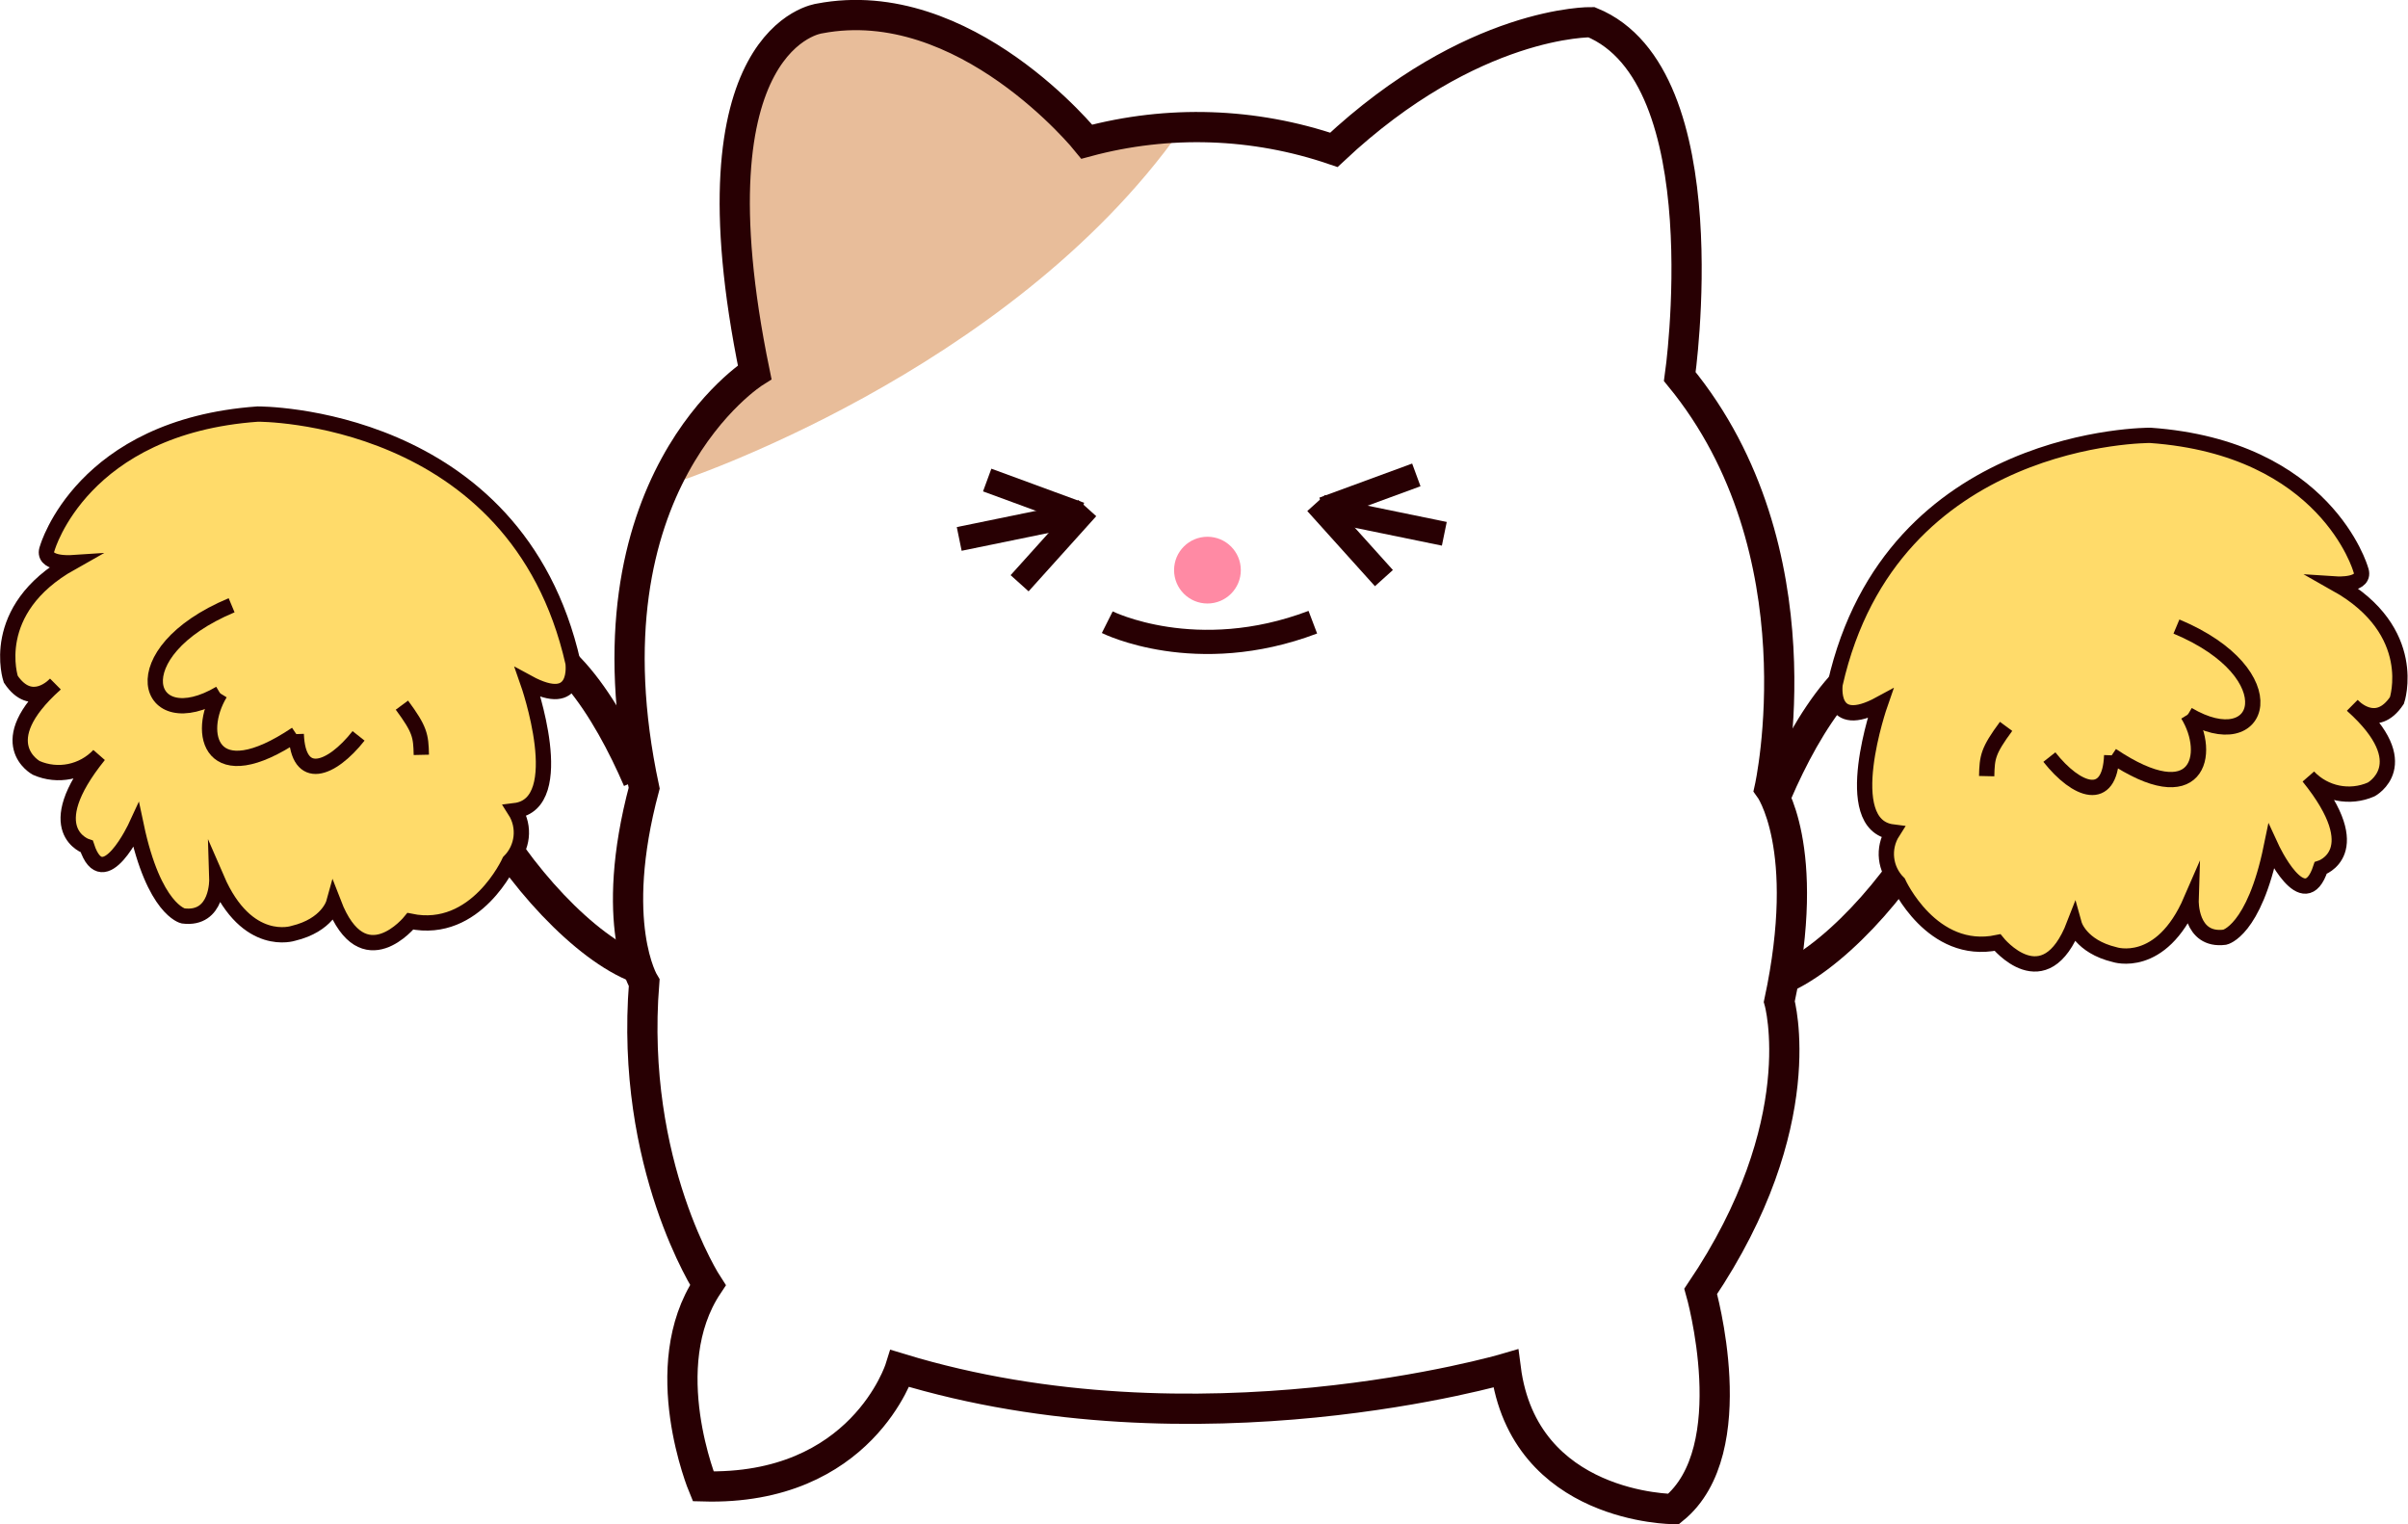
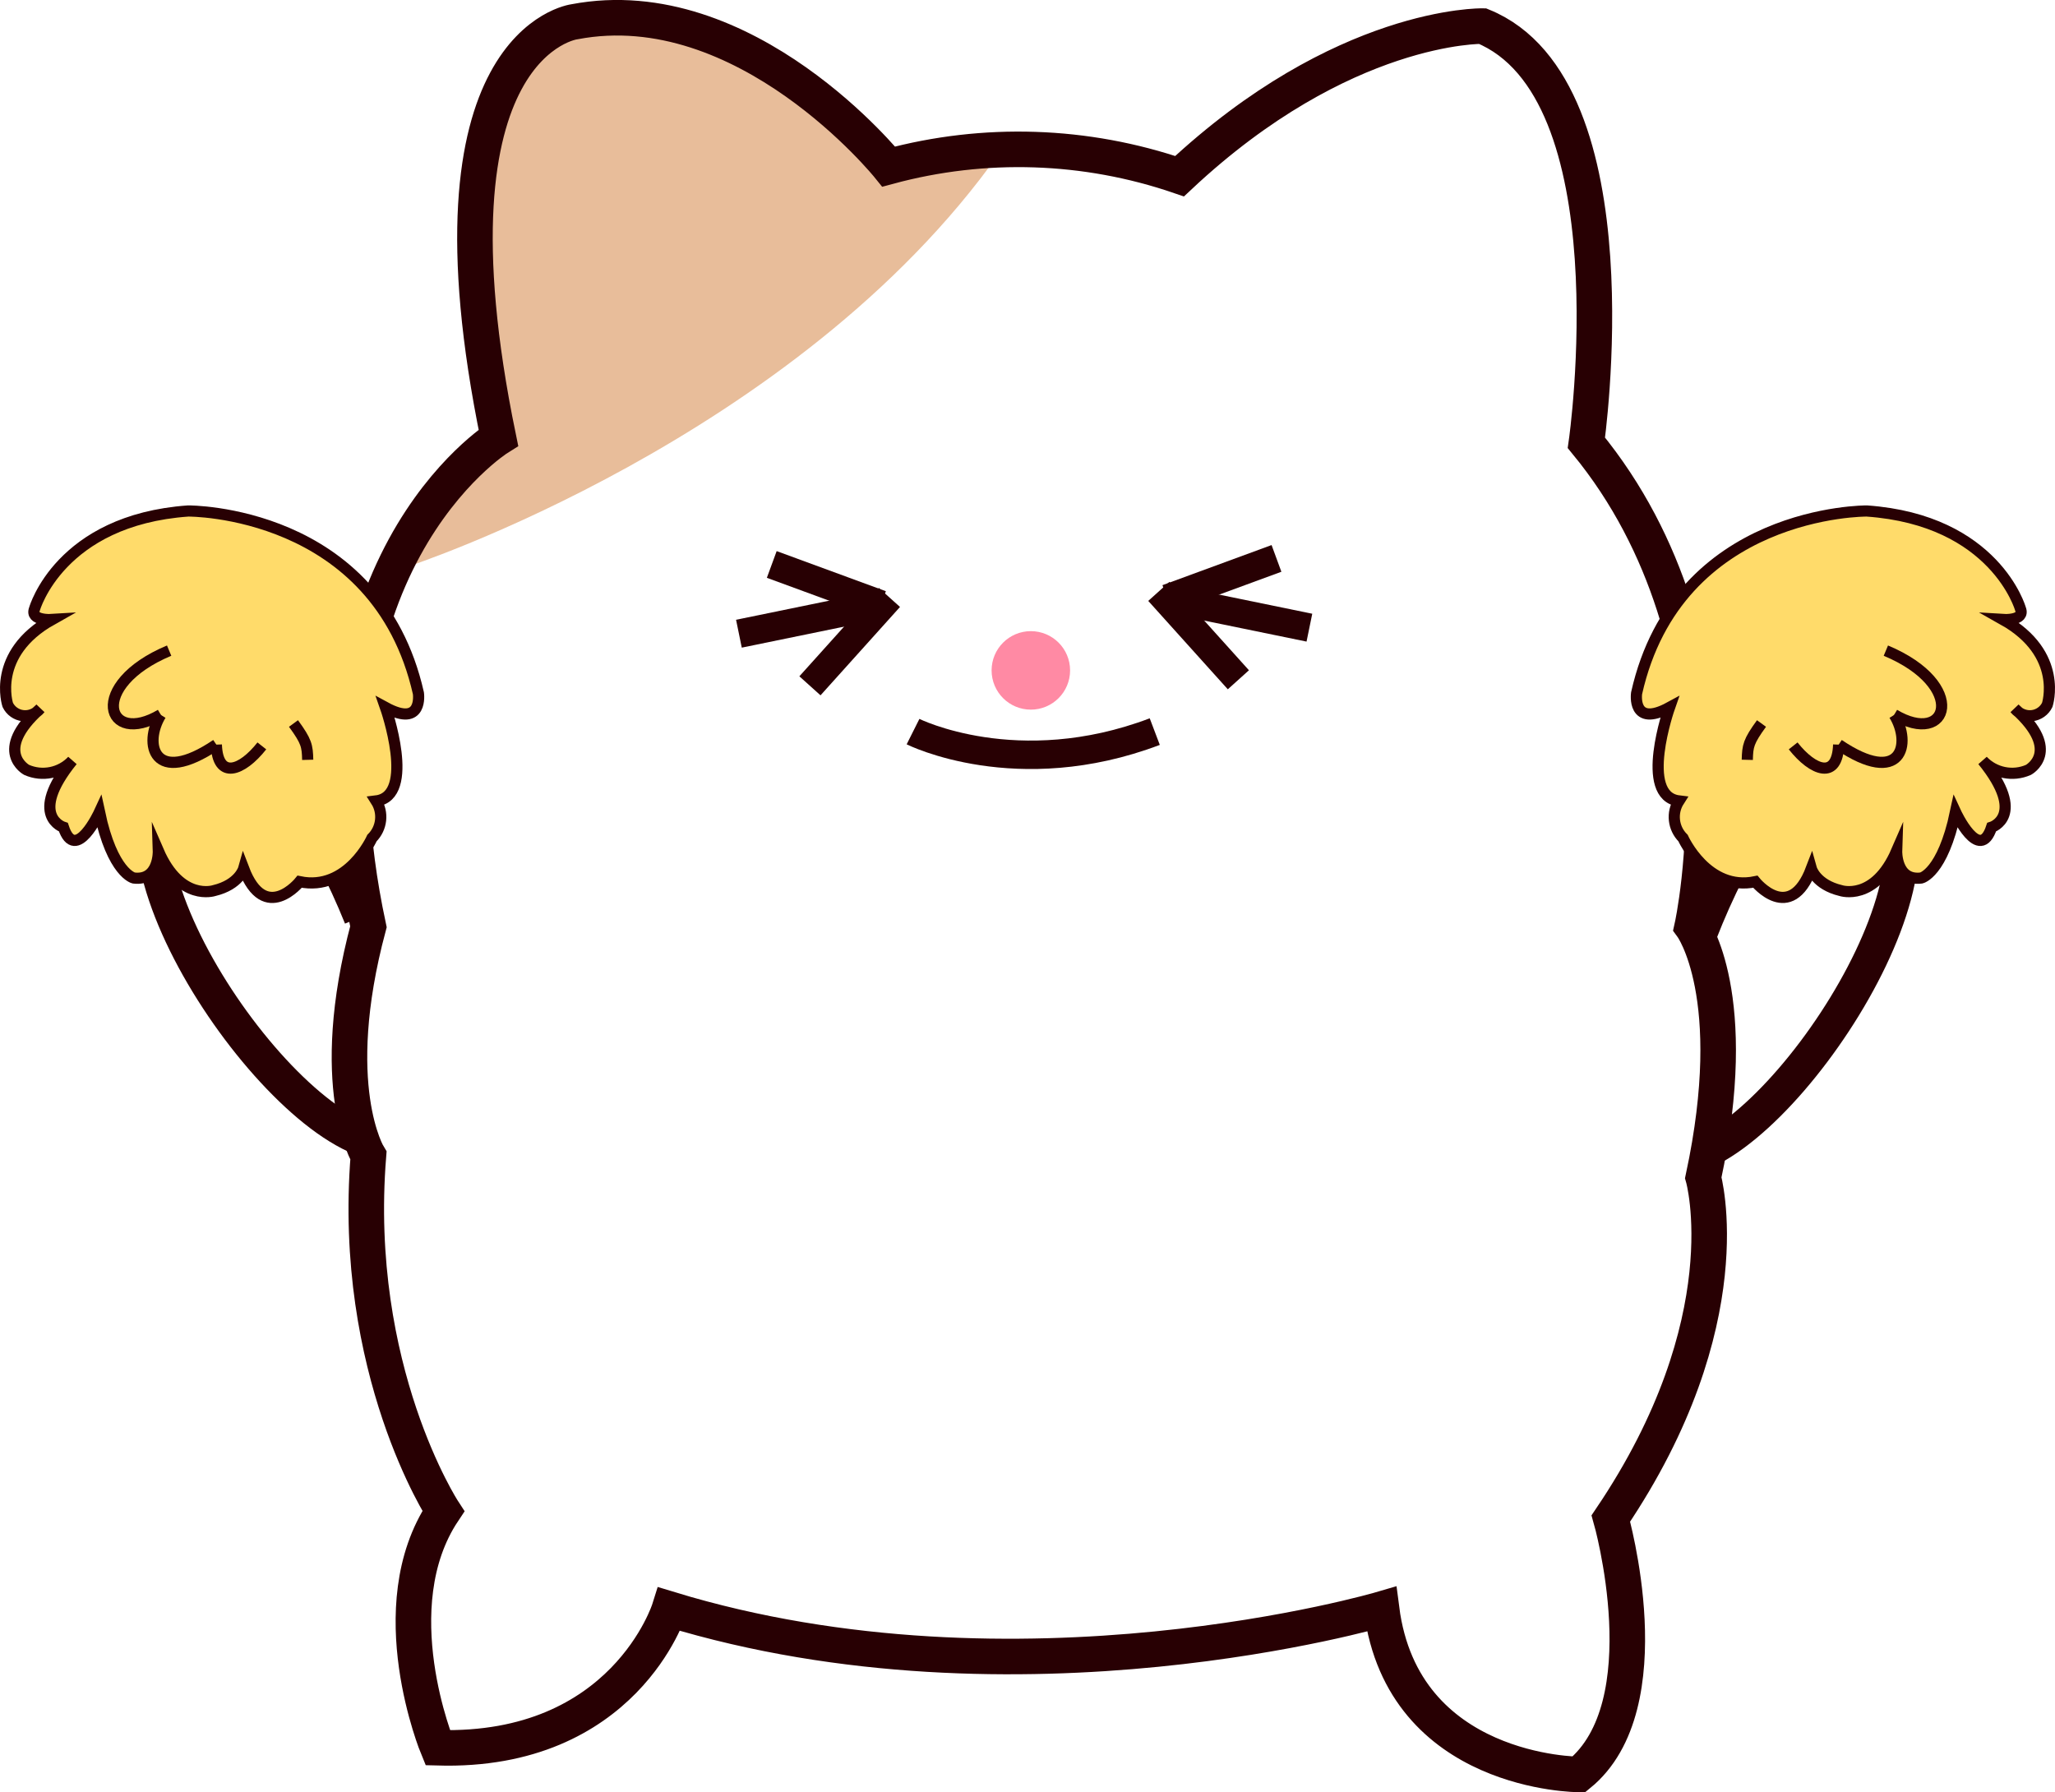
- <svg xmlns="http://www.w3.org/2000/svg" viewBox="0 0 398.3 252.04">
+ <svg xmlns="http://www.w3.org/2000/svg" viewBox="0 0 289.04 252.04">
  <defs>
-     <style>.cls-1{fill:#e8bd9a;}.cls-2,.cls-3,.cls-6{fill:none;}.cls-2,.cls-3,.cls-5,.cls-6{stroke:#280003;stroke-miterlimit:10;}.cls-2{stroke-width:5px;}.cls-3{stroke-width:4px;}.cls-4{fill:#ff8aa4;}.cls-5{fill:#ffdb6a;}.cls-5,.cls-6{stroke-width:2.53px;}</style>
+     <style>.cls-1{fill:#e8bd9a;}.cls-2,.cls-3,.cls-4,.cls-5,.cls-8{fill:none;}.cls-2,.cls-3,.cls-4,.cls-5,.cls-7,.cls-8{stroke:#280003;stroke-miterlimit:10;}.cls-2{stroke-width:5px;}.cls-3{stroke-width:4.84px;}.cls-4{stroke-width:4.76px;}.cls-5{stroke-width:4px;}.cls-6{fill:#ff8aa4;}.cls-7{fill:#ffdb6a;}.cls-7,.cls-8{stroke-width:1.57px;}</style>
  </defs>
  <g id="Layer_2" data-name="Layer 2">
    <g id="Layer_1-2" data-name="Layer 1">
-       <path class="cls-1" d="M140.52,3.68c22,.52,37.55,20.92,37.55,20.92a50,50,0,0,1,17.22-3.08C166.7,61.85,112,79.71,112,79.71c6.61-13.52,14.39-17.14,14.39-17.14-8.64-37.09-1.34-49.31-1.34-49.31C129.41,1.6,140.52,3.68,140.52,3.68Z" />
-       <path class="cls-2" d="M292.71,130.35s8.77-39.29-14.86-68.07c0,0,7.15-49.75-14.62-58.61,0,0-19.68-.38-42.6,21.11a70,70,0,0,0-40.86-1.35s-20.12-25-44.24-20.37c0,0-22.18,2.76-10.7,58.5,0,0-29.11,18.2-18.28,68.79-6,22.44,0,32.19,0,32.19-2.41,30.17,10.54,50,10.54,50-9,13.5-.78,33.28-.78,33.28,26.25.75,32.57-19.5,32.57-19.5,49.18,15,100.18,0,100.18,0,3,23.25,27.75,23.25,27.75,23.25,12-9.75,4.5-36,4.5-36,18.75-27.75,13-47.93,13-47.93C299.8,140,292.71,130.35,292.71,130.35Z" />
-       <path class="cls-2" d="M105.51,129c-4.92-11.44-13.65-25.76-22.88-23.33-22.34,5.89,5.5,47.92,22.88,54.44" />
-       <path class="cls-2" d="M293.94,131.18c4.92-11.45,13.65-25.76,22.88-23.33,22.33,5.88-5.5,47.91-22.88,54.43" />
-       <line class="cls-3" x1="178.64" y1="85.03" x2="163.29" y2="79.39" />
-       <line class="cls-3" x1="158.66" y1="89.13" x2="178.64" y2="85.03" />
-       <line class="cls-3" x1="168.65" y1="96.46" x2="179.84" y2="84.03" />
-       <path class="cls-3" d="M183.15,102.9s14.65,7.34,34,0" />
-       <circle class="cls-4" cx="199.72" cy="94.29" r="5.52" />
-       <line class="cls-3" x1="218.92" y1="84.18" x2="234.27" y2="78.54" />
-       <line class="cls-3" x1="238.9" y1="88.28" x2="218.92" y2="84.18" />
-       <line class="cls-3" x1="228.91" y1="95.61" x2="217.72" y2="83.18" />
-       <path class="cls-5" d="M42.63,68.48c-29.1,2.07-34.8,22.16-34.8,22.16-1.09,2.76,3.95,2.43,3.95,2.43-13.88,7.8-10,19.25-10,19.25,3.43,5.15,7.34.85,7.34.85C-1.72,122.89,6,127,6,127a9.18,9.18,0,0,0,10.36-2.1c-10.12,12.53-2,15.1-2,15.1,2.74,8.33,8.17-3.45,8.17-3.45,2.94,13.91,7.76,14.93,7.76,14.93,5.8.74,5.58-6.12,5.58-6.12,5,11.54,12.63,9,12.63,9,5.68-1.35,6.69-5,6.69-5,4.9,12.69,12.69,3,12.69,3,10.91,2.27,16.38-9.89,16.38-9.89a6.74,6.74,0,0,0,.92-8.4c9.17-1.13,2.14-21.18,2.14-21.18,8.61,4.69,7.46-3.28,7.46-3.28C85.39,68.15,42.63,68.48,42.63,68.48Z" />
-       <path class="cls-6" d="M38.31,100.1c-18.74,7.84-14.26,21.89-1.9,14.57" />
-       <path class="cls-6" d="M36.41,114.67c-4,6.58-1.66,16.32,12.6,6.74" />
-       <path class="cls-6" d="M49,121.41c.29,8.05,5.8,6,10.31.29" />
-       <path class="cls-6" d="M66.48,116.62c3,4.06,3.14,5.06,3.21,8.22" />
-       <path class="cls-5" d="M355.67,72c29.1,2.07,34.8,22.16,34.8,22.16,1.09,2.76-4,2.43-4,2.43,13.87,7.81,10,19.25,10,19.25-3.43,5.15-7.34.85-7.34.85,10.81,9.72,3.08,13.87,3.08,13.87a9.17,9.17,0,0,1-10.36-2.1c10.12,12.53,2,15.1,2,15.1-2.74,8.34-8.17-3.45-8.17-3.45C372.82,154,368,155,368,155c-5.8.75-5.58-6.12-5.58-6.12-5,11.55-12.64,9-12.64,9-5.67-1.36-6.68-5-6.68-5-4.9,12.69-12.7,3-12.7,3C319.51,158.16,314,146,314,146a6.73,6.73,0,0,1-.93-8.4C304,136.46,311,116.41,311,116.41c-8.61,4.69-7.46-3.28-7.46-3.28C312.91,71.66,355.67,72,355.67,72Z" />
-       <path class="cls-6" d="M360,103.62c18.73,7.84,14.26,21.88,1.89,14.56" />
-       <path class="cls-6" d="M361.88,118.18c4.05,6.59,1.67,16.32-12.59,6.74" />
-       <path class="cls-6" d="M349.29,124.92c-.29,8-5.8,6-10.31.29" />
-       <path class="cls-6" d="M331.82,120.13c-3,4.07-3.14,5.06-3.21,8.23" />
+       <path class="cls-1" d="M85.79,3.68c22,.52,37.55,20.92,37.55,20.92a50,50,0,0,1,17.22-3.08C112,61.85,57.3,79.71,57.3,79.71c6.62-13.52,14.4-17.14,14.4-17.14-8.65-37.09-1.34-49.31-1.34-49.31C74.68,1.6,85.79,3.68,85.79,3.68Z" />
+       <path class="cls-2" d="M238,130.35s8.77-39.29-14.87-68.07c0,0,7.16-49.75-14.61-58.61,0,0-19.68-.38-42.61,21.11A69.93,69.93,0,0,0,125,23.43S104.92-1.53,80.8,3.06c0,0-22.18,2.76-10.7,58.5,0,0-29.11,18.2-18.28,68.79-6,22.44,0,32.19,0,32.19-2.42,30.17,10.54,50,10.54,50-9,13.5-.79,33.28-.79,33.28,26.25.75,32.58-19.5,32.58-19.5,49.17,15,100.17,0,100.17,0,3,23.25,27.75,23.25,27.75,23.25,12-9.75,4.5-36,4.5-36,18.75-27.75,13-47.93,13-47.93C245.07,140,238,130.35,238,130.35Z" />
+       <path class="cls-3" d="M50.77,129c-4.61-11.44-12.8-25.76-21.46-23.33-20.95,5.89,5.16,47.92,21.46,54.44" />
+       <path class="cls-4" d="M239.2,131.18c4.47-11.45,12.4-25.76,20.78-23.33,20.28,5.88-5,47.91-20.78,54.43" />
+       <line class="cls-5" x1="123.91" y1="85.03" x2="108.55" y2="79.39" />
+       <line class="cls-5" x1="103.93" y1="89.13" x2="123.91" y2="85.03" />
+       <line class="cls-5" x1="113.92" y1="96.46" x2="125.1" y2="84.03" />
+       <path class="cls-5" d="M128.42,102.9s14.64,7.34,34,0" />
+       <circle class="cls-6" cx="144.99" cy="94.29" r="5.52" />
+       <line class="cls-5" x1="164.19" y1="84.18" x2="179.54" y2="78.54" />
+       <line class="cls-5" x1="184.17" y1="88.28" x2="164.19" y2="84.18" />
+       <line class="cls-5" x1="174.18" y1="95.61" x2="162.99" y2="83.18" />
+       <path class="cls-7" d="M26.47,71.87C8.4,73.15,4.86,85.63,4.86,85.63c-.68,1.71,2.45,1.51,2.45,1.51-8.61,4.84-6.22,12-6.22,12a2.72,2.72,0,0,0,4.56.53c-6.72,6-1.91,8.61-1.91,8.61a5.68,5.68,0,0,0,6.43-1.3c-6.29,7.78-1.25,9.37-1.25,9.37,1.7,5.18,5.07-2.14,5.07-2.14,1.83,8.64,4.82,9.28,4.82,9.28,3.6.46,3.46-3.81,3.46-3.81,3.11,7.17,7.85,5.58,7.85,5.58,3.52-.84,4.15-3.09,4.15-3.09,3,7.88,7.88,1.84,7.88,1.84,6.78,1.41,10.17-6.14,10.17-6.14a4.19,4.19,0,0,0,.58-5.22c5.69-.7,1.32-13.15,1.32-13.15,5.35,2.91,4.63-2,4.63-2C53,71.66,26.47,71.87,26.47,71.87Z" />
+       <path class="cls-8" d="M23.79,91.51c-11.64,4.87-8.86,13.59-1.18,9" />
+       <path class="cls-8" d="M22.61,100.55c-2.51,4.09-1,10.14,7.82,4.18" />
+       <path class="cls-8" d="M30.43,104.73c.18,5,3.61,3.72,6.4.18" />
+       <path class="cls-8" d="M41.28,101.76c1.85,2.53,1.95,3.14,2,5.11" />
+       <path class="cls-7" d="M262.57,71.87c18.07,1.28,21.61,13.76,21.61,13.76.68,1.71-2.45,1.51-2.45,1.51,8.61,4.84,6.22,12,6.22,12a2.72,2.72,0,0,1-4.56.53c6.72,6,1.92,8.61,1.92,8.61a5.7,5.7,0,0,1-6.44-1.3c6.29,7.78,1.25,9.37,1.25,9.37-1.7,5.18-5.07-2.14-5.07-2.14-1.83,8.64-4.82,9.28-4.82,9.28-3.6.46-3.46-3.81-3.46-3.81-3.11,7.17-7.85,5.58-7.85,5.58-3.52-.84-4.15-3.09-4.15-3.09-3,7.88-7.88,1.84-7.88,1.84-6.77,1.41-10.17-6.14-10.17-6.14a4.18,4.18,0,0,1-.57-5.22c-5.7-.7-1.33-13.15-1.33-13.15-5.35,2.91-4.63-2-4.63-2C236,71.66,262.57,71.87,262.57,71.87Z" />
+       <path class="cls-8" d="M265.25,91.51c11.64,4.87,8.86,13.59,1.18,9" />
+       <path class="cls-8" d="M266.43,100.55c2.52,4.09,1,10.14-7.82,4.18" />
+       <path class="cls-8" d="M258.61,104.73c-.18,5-3.6,3.72-6.4.18" />
+       <path class="cls-8" d="M247.76,101.76c-1.84,2.53-1.95,3.14-2,5.11" />
    </g>
  </g>
</svg>
